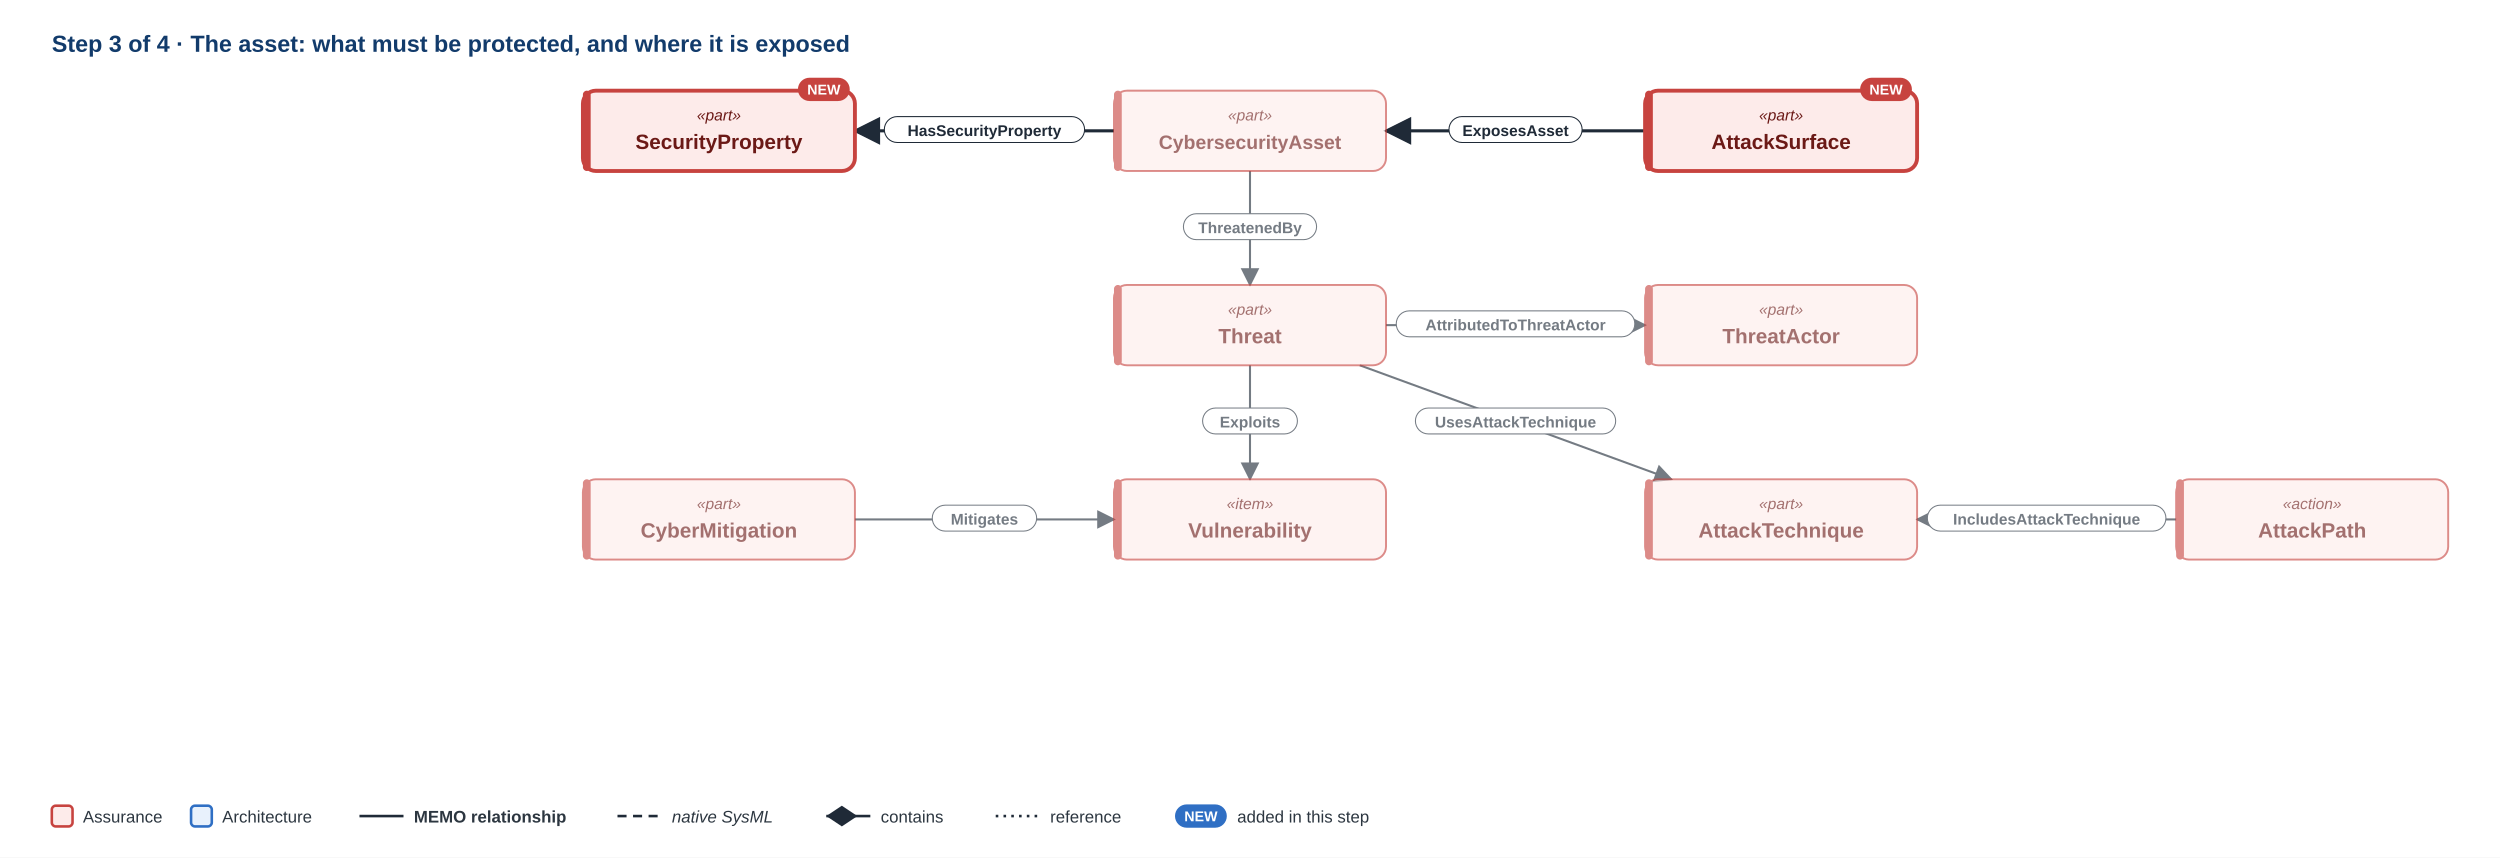
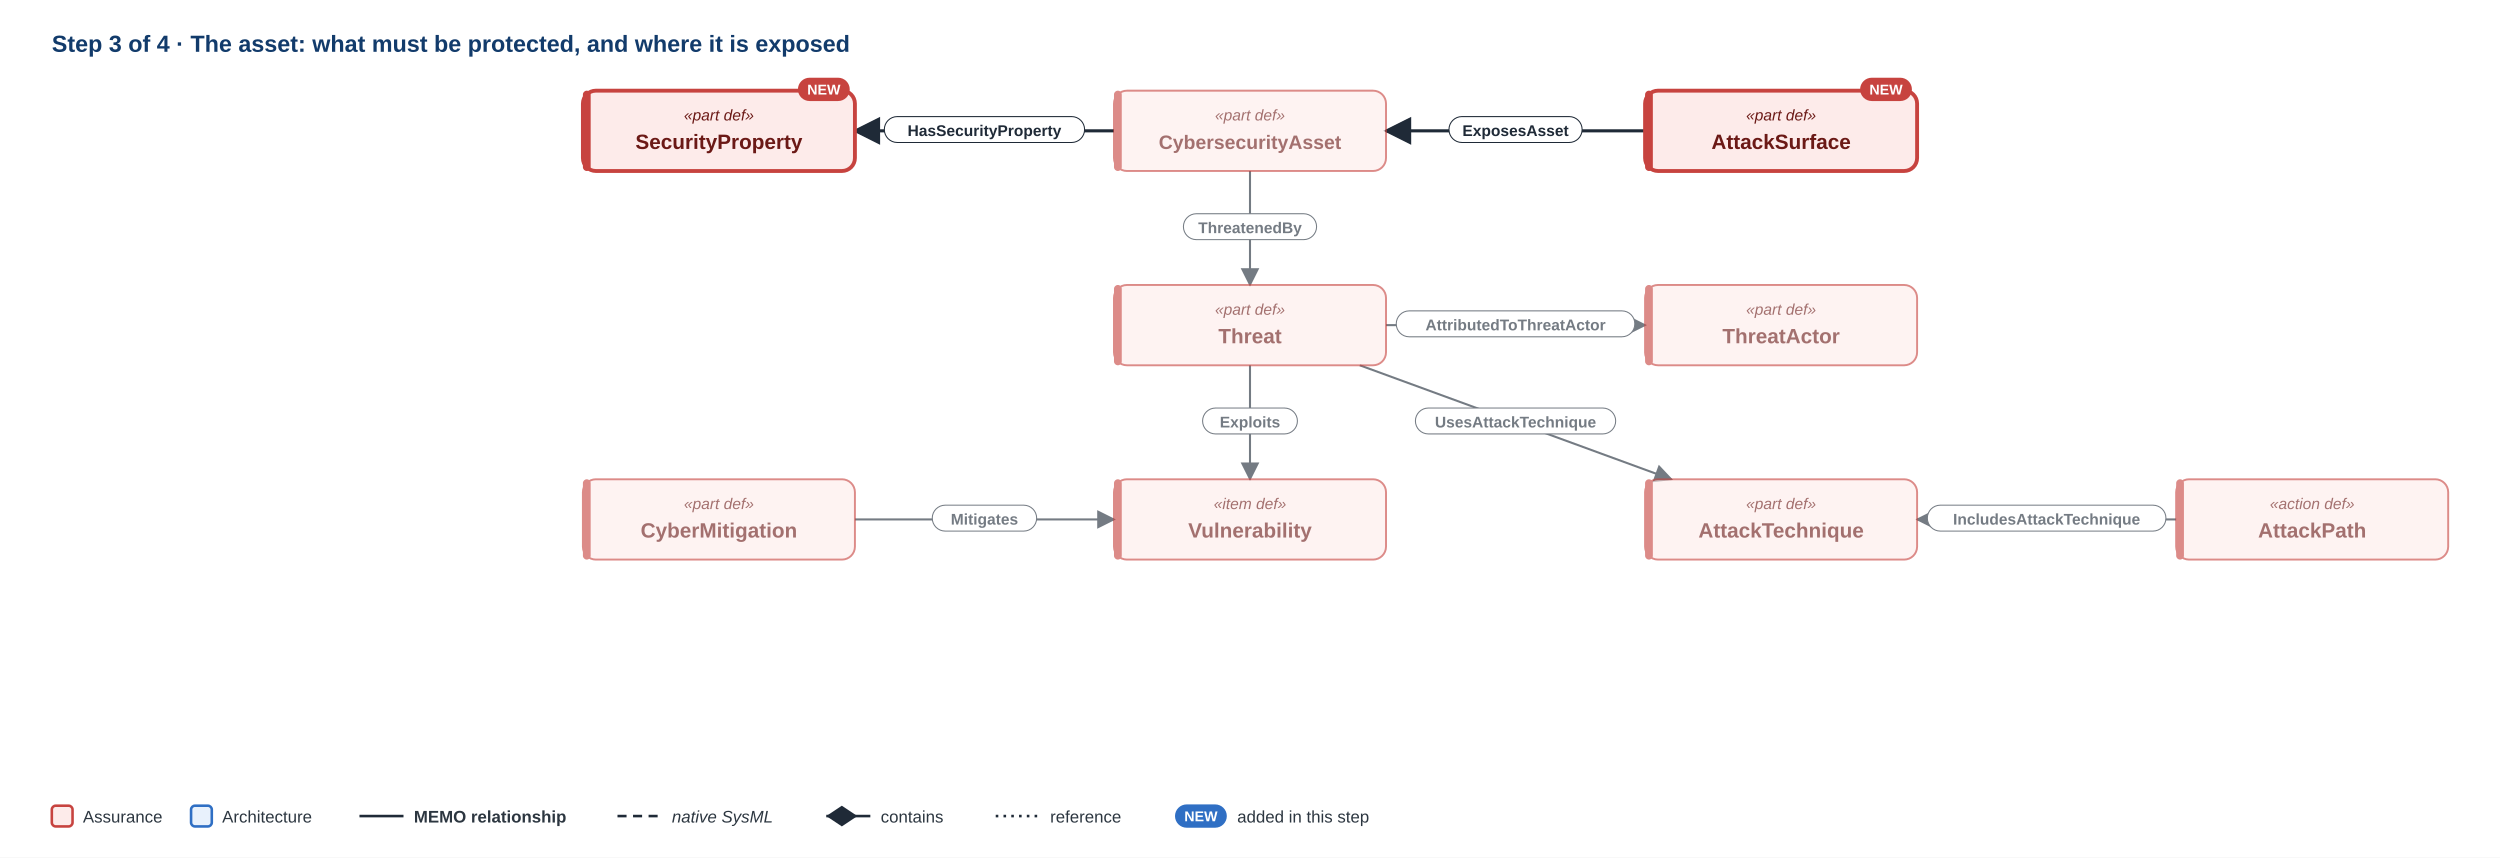
<svg xmlns="http://www.w3.org/2000/svg" viewBox="0 0 1930 662" width="1930" height="662" font-family="Nunito, 'Segoe UI', Arial, sans-serif" role="img" aria-label="Cybersecurity, step 3: The asset: what must be protected, and where it is exposed">
  <defs>
    <marker id="arrow" viewBox="0 0 10 10" refX="9" refY="5" markerWidth="9" markerHeight="9" orient="auto-start-reverse">
      <path d="M0,0 L10,5 L0,10 z" fill="#1f2a37" />
    </marker>
    <marker id="diamond" viewBox="0 0 14 10" refX="13" refY="5" markerWidth="14" markerHeight="10" orient="auto-start-reverse">
      <path d="M1,5 L7,1 L13,5 L7,9 z" fill="#1f2a37" />
    </marker>
  </defs>
  <rect width="100%" height="100%" fill="#ffffff" />
  <text x="40" y="40" font-size="18" font-weight="800" fill="#123b6b">Step 3 of 4 · The asset: what must be protected, and where it is exposed</text>
  <g opacity="0.62">
    <line x1="965" y1="132" x2="965" y2="220" stroke="#1f2a37" stroke-width="1.6" marker-end="url(#arrow)" />
    <rect x="913.6" y="165" width="102.8" height="20" rx="10" fill="#ffffff" stroke="#1f2a37" stroke-width="0.8" />
    <text x="965" y="180" text-anchor="middle" font-size="12" font-weight="700" fill="#1f2a37">ThreatenedBy</text>
  </g>
  <g opacity="0.62">
    <line x1="965" y1="282" x2="965" y2="370" stroke="#1f2a37" stroke-width="1.6" marker-end="url(#arrow)" />
    <rect x="928.4" y="315" width="73.2" height="20" rx="10" fill="#ffffff" stroke="#1f2a37" stroke-width="0.8" />
    <text x="965" y="330" text-anchor="middle" font-size="12" font-weight="700" fill="#1f2a37">Exploits</text>
  </g>
  <g opacity="0.62">
    <line x1="660" y1="401" x2="860" y2="401" stroke="#1f2a37" stroke-width="1.6" marker-end="url(#arrow)" />
    <rect x="719.7" y="390" width="80.6" height="20" rx="10" fill="#ffffff" stroke="#1f2a37" stroke-width="0.8" />
    <text x="760" y="405" text-anchor="middle" font-size="12" font-weight="700" fill="#1f2a37">Mitigates</text>
  </g>
  <g opacity="0.62">
    <line x1="1070" y1="251" x2="1270" y2="251" stroke="#1f2a37" stroke-width="1.6" marker-end="url(#arrow)" />
    <rect x="1077.9" y="240" width="184.2" height="20" rx="10" fill="#ffffff" stroke="#1f2a37" stroke-width="0.8" />
    <text x="1170" y="255" text-anchor="middle" font-size="12" font-weight="700" fill="#1f2a37">AttributedToThreatActor</text>
  </g>
  <g opacity="0.62">
    <line x1="1049.733" y1="282" x2="1290.267" y2="370" stroke="#1f2a37" stroke-width="1.6" marker-end="url(#arrow)" />
    <rect x="1092.7" y="315" width="154.6" height="20" rx="10" fill="#ffffff" stroke="#1f2a37" stroke-width="0.8" />
    <text x="1170" y="330" text-anchor="middle" font-size="12" font-weight="700" fill="#1f2a37">UsesAttackTechnique</text>
  </g>
  <g opacity="0.62">
    <line x1="1680" y1="401" x2="1480" y2="401" stroke="#1f2a37" stroke-width="1.6" marker-end="url(#arrow)" />
    <rect x="1487.9" y="390" width="184.2" height="20" rx="10" fill="#ffffff" stroke="#1f2a37" stroke-width="0.8" />
    <text x="1580" y="405" text-anchor="middle" font-size="12" font-weight="700" fill="#1f2a37">IncludesAttackTechnique</text>
  </g>
  <g opacity="1">
    <line x1="860" y1="101" x2="660" y2="101" stroke="#1f2a37" stroke-width="2.4" marker-end="url(#arrow)" />
    <rect x="682.7" y="90" width="154.6" height="20" rx="10" fill="#ffffff" stroke="#1f2a37" stroke-width="0.8" />
    <text x="760" y="105" text-anchor="middle" font-size="12" font-weight="700" fill="#1f2a37">HasSecurityProperty</text>
  </g>
  <g opacity="1">
    <line x1="1270" y1="101" x2="1070" y2="101" stroke="#1f2a37" stroke-width="2.4" marker-end="url(#arrow)" />
    <rect x="1118.6" y="90" width="102.8" height="20" rx="10" fill="#ffffff" stroke="#1f2a37" stroke-width="0.8" />
    <text x="1170" y="105" text-anchor="middle" font-size="12" font-weight="700" fill="#1f2a37">ExposesAsset</text>
  </g>
  <g opacity="0.62">
    <rect x="860" y="70" width="210" height="62" rx="10" fill="#fdebea" stroke="#c7433f" stroke-width="1.5" />
    <rect x="860" y="70" width="6" height="62" rx="3" fill="#c7433f" />
-     <text x="965" y="93" text-anchor="middle" font-size="12" fill="#6b1916" font-style="italic">«part»</text>
+     <text x="965" y="93" text-anchor="middle" font-size="12" fill="#6b1916" font-style="italic">«part def»</text>
    <text x="965" y="115" text-anchor="middle" font-size="15" font-weight="700" fill="#6b1916">CybersecurityAsset</text>
  </g>
  <g opacity="0.62">
    <rect x="860" y="220" width="210" height="62" rx="10" fill="#fdebea" stroke="#c7433f" stroke-width="1.5" />
    <rect x="860" y="220" width="6" height="62" rx="3" fill="#c7433f" />
-     <text x="965" y="243" text-anchor="middle" font-size="12" fill="#6b1916" font-style="italic">«part»</text>
+     <text x="965" y="243" text-anchor="middle" font-size="12" fill="#6b1916" font-style="italic">«part def»</text>
    <text x="965" y="265" text-anchor="middle" font-size="16" font-weight="700" fill="#6b1916">Threat</text>
  </g>
  <g opacity="0.62">
    <rect x="860" y="370" width="210" height="62" rx="10" fill="#fdebea" stroke="#c7433f" stroke-width="1.5" />
    <rect x="860" y="370" width="6" height="62" rx="3" fill="#c7433f" />
-     <text x="965" y="393" text-anchor="middle" font-size="12" fill="#6b1916" font-style="italic">«item»</text>
+     <text x="965" y="393" text-anchor="middle" font-size="12" fill="#6b1916" font-style="italic">«item def»</text>
    <text x="965" y="415" text-anchor="middle" font-size="16" font-weight="700" fill="#6b1916">Vulnerability</text>
  </g>
  <g opacity="0.62">
    <rect x="450" y="370" width="210" height="62" rx="10" fill="#fdebea" stroke="#c7433f" stroke-width="1.5" />
    <rect x="450" y="370" width="6" height="62" rx="3" fill="#c7433f" />
-     <text x="555" y="393" text-anchor="middle" font-size="12" fill="#6b1916" font-style="italic">«part»</text>
+     <text x="555" y="393" text-anchor="middle" font-size="12" fill="#6b1916" font-style="italic">«part def»</text>
    <text x="555" y="415" text-anchor="middle" font-size="16" font-weight="700" fill="#6b1916">CyberMitigation</text>
  </g>
  <g opacity="0.62">
    <rect x="1270" y="220" width="210" height="62" rx="10" fill="#fdebea" stroke="#c7433f" stroke-width="1.5" />
    <rect x="1270" y="220" width="6" height="62" rx="3" fill="#c7433f" />
-     <text x="1375" y="243" text-anchor="middle" font-size="12" fill="#6b1916" font-style="italic">«part»</text>
+     <text x="1375" y="243" text-anchor="middle" font-size="12" fill="#6b1916" font-style="italic">«part def»</text>
    <text x="1375" y="265" text-anchor="middle" font-size="16" font-weight="700" fill="#6b1916">ThreatActor</text>
  </g>
  <g opacity="0.62">
    <rect x="1270" y="370" width="210" height="62" rx="10" fill="#fdebea" stroke="#c7433f" stroke-width="1.5" />
    <rect x="1270" y="370" width="6" height="62" rx="3" fill="#c7433f" />
-     <text x="1375" y="393" text-anchor="middle" font-size="12" fill="#6b1916" font-style="italic">«part»</text>
+     <text x="1375" y="393" text-anchor="middle" font-size="12" fill="#6b1916" font-style="italic">«part def»</text>
    <text x="1375" y="415" text-anchor="middle" font-size="16" font-weight="700" fill="#6b1916">AttackTechnique</text>
  </g>
  <g opacity="0.62">
    <rect x="1680" y="370" width="210" height="62" rx="10" fill="#fdebea" stroke="#c7433f" stroke-width="1.5" />
    <rect x="1680" y="370" width="6" height="62" rx="3" fill="#c7433f" />
-     <text x="1785" y="393" text-anchor="middle" font-size="12" fill="#6b1916" font-style="italic">«action»</text>
+     <text x="1785" y="393" text-anchor="middle" font-size="12" fill="#6b1916" font-style="italic">«action def»</text>
    <text x="1785" y="415" text-anchor="middle" font-size="16" font-weight="700" fill="#6b1916">AttackPath</text>
  </g>
  <g opacity="1">
    <rect x="450" y="70" width="210" height="62" rx="10" fill="#fdebea" stroke="#c7433f" stroke-width="3" />
    <rect x="450" y="70" width="6" height="62" rx="3" fill="#c7433f" />
-     <text x="555" y="93" text-anchor="middle" font-size="12" fill="#6b1916" font-style="italic">«part»</text>
+     <text x="555" y="93" text-anchor="middle" font-size="12" fill="#6b1916" font-style="italic">«part def»</text>
    <text x="555" y="115" text-anchor="middle" font-size="16" font-weight="700" fill="#6b1916">SecurityProperty</text>
    <rect x="616" y="60" width="40" height="18" rx="9" fill="#c7433f" />
    <text x="636" y="73" text-anchor="middle" font-size="11" font-weight="700" fill="#ffffff">NEW</text>
  </g>
  <g opacity="1">
    <rect x="1270" y="70" width="210" height="62" rx="10" fill="#fdebea" stroke="#c7433f" stroke-width="3" />
    <rect x="1270" y="70" width="6" height="62" rx="3" fill="#c7433f" />
-     <text x="1375" y="93" text-anchor="middle" font-size="12" fill="#6b1916" font-style="italic">«part»</text>
+     <text x="1375" y="93" text-anchor="middle" font-size="12" fill="#6b1916" font-style="italic">«part def»</text>
    <text x="1375" y="115" text-anchor="middle" font-size="16" font-weight="700" fill="#6b1916">AttackSurface</text>
    <rect x="1436" y="60" width="40" height="18" rx="9" fill="#c7433f" />
    <text x="1456" y="73" text-anchor="middle" font-size="11" font-weight="700" fill="#ffffff">NEW</text>
  </g>
  <rect x="40" y="622" width="16" height="16" rx="3" fill="#fdebea" stroke="#c7433f" stroke-width="2" />
  <text x="64" y="635" font-size="13" fill="#2c3640">Assurance</text>
  <rect x="147.5" y="622" width="16" height="16" rx="3" fill="#e8f1fc" stroke="#2f6fc4" stroke-width="2" />
  <text x="171.5" y="635" font-size="13" fill="#2c3640">Architecture</text>
  <line x1="277.5" y1="630" x2="311.5" y2="630" stroke="#1f2a37" stroke-width="2" />
  <text x="319.5" y="635" font-size="13" fill="#2c3640">
    <tspan font-weight="700">MEMO relationship</tspan>
  </text>
  <line x1="476.7" y1="630" x2="510.7" y2="630" stroke="#1f2a37" stroke-width="2" stroke-dasharray="7 5" />
  <text x="518.7" y="635" font-size="13" fill="#2c3640">
    <tspan font-style="italic">native SysML</tspan>
  </text>
  <line x1="637.9" y1="630" x2="671.9" y2="630" stroke="#1f2a37" stroke-width="2" marker-start="url(#diamond)" />
  <text x="679.9" y="635" font-size="13" fill="#2c3640">contains</text>
  <line x1="768.7" y1="630" x2="802.7" y2="630" stroke="#1f2a37" stroke-width="2" stroke-dasharray="2 4" />
  <text x="810.7" y="635" font-size="13" fill="#2c3640">reference</text>
  <rect x="907.1" y="621" width="40" height="18" rx="9" fill="#2f6fc4" />
  <text x="927.1" y="634" text-anchor="middle" font-size="11" font-weight="700" fill="#ffffff">NEW</text>
  <text x="955.1" y="635" font-size="13" fill="#2c3640">added in this step</text>
</svg>
